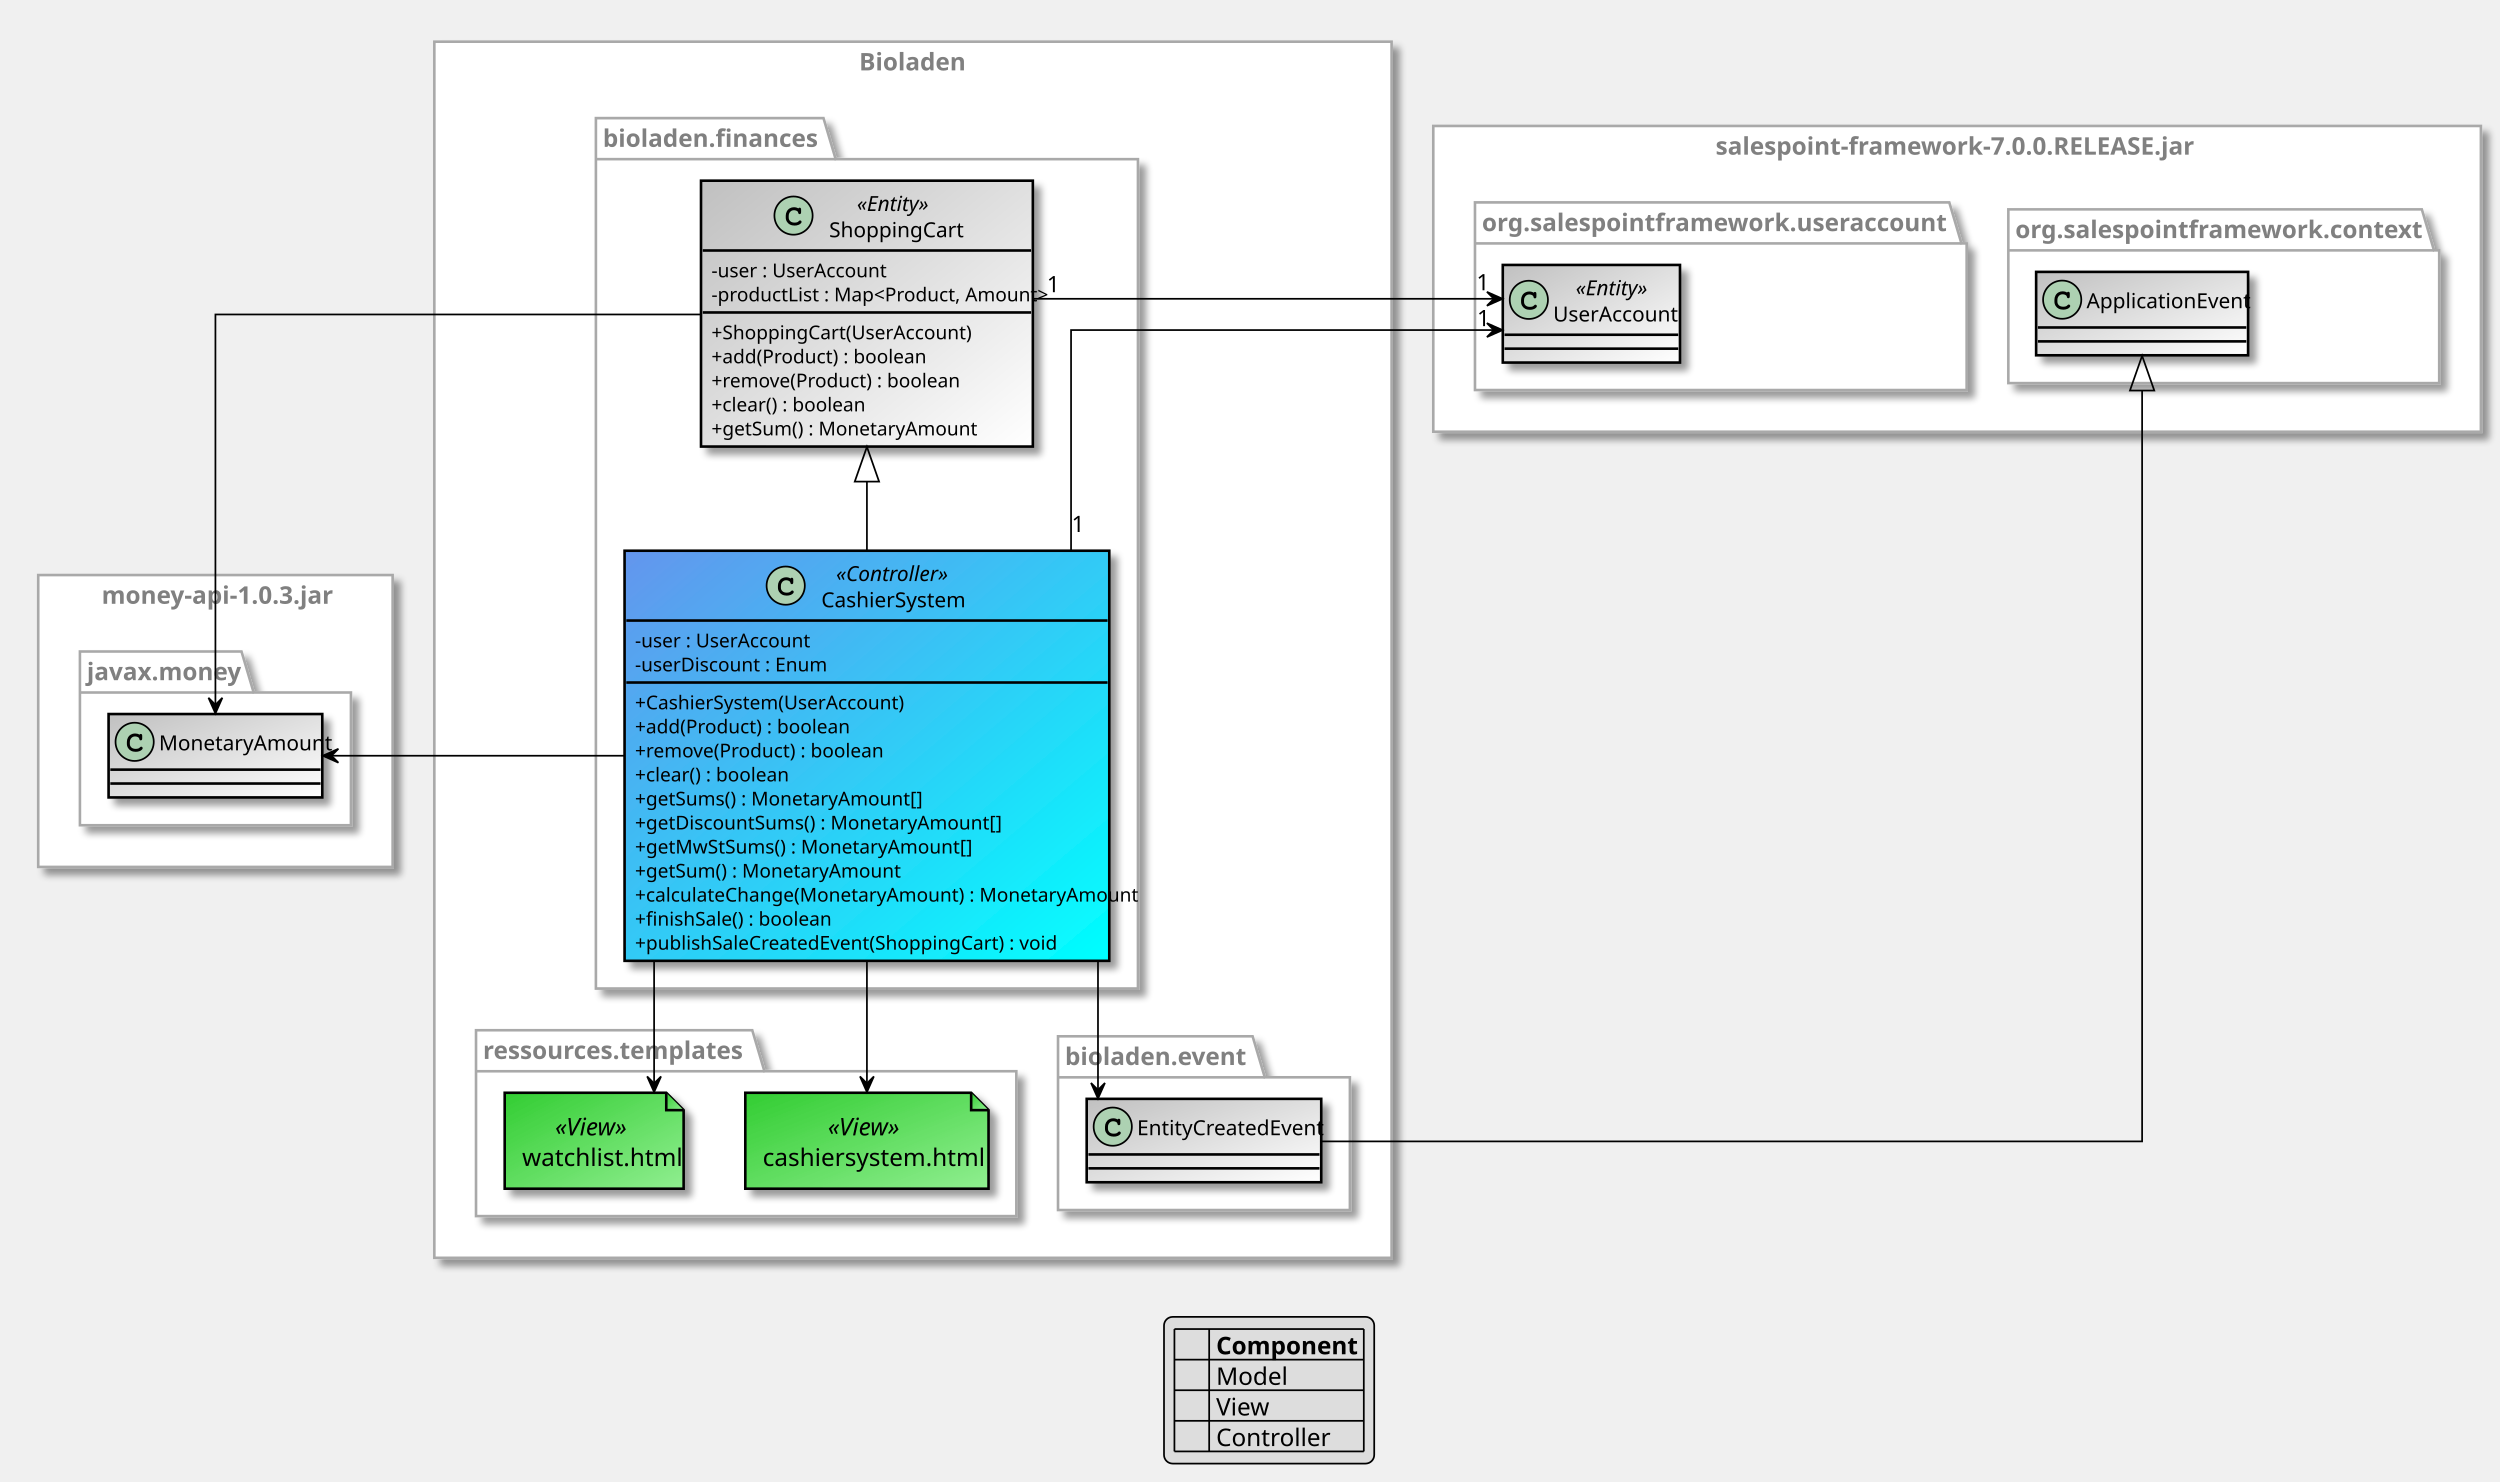
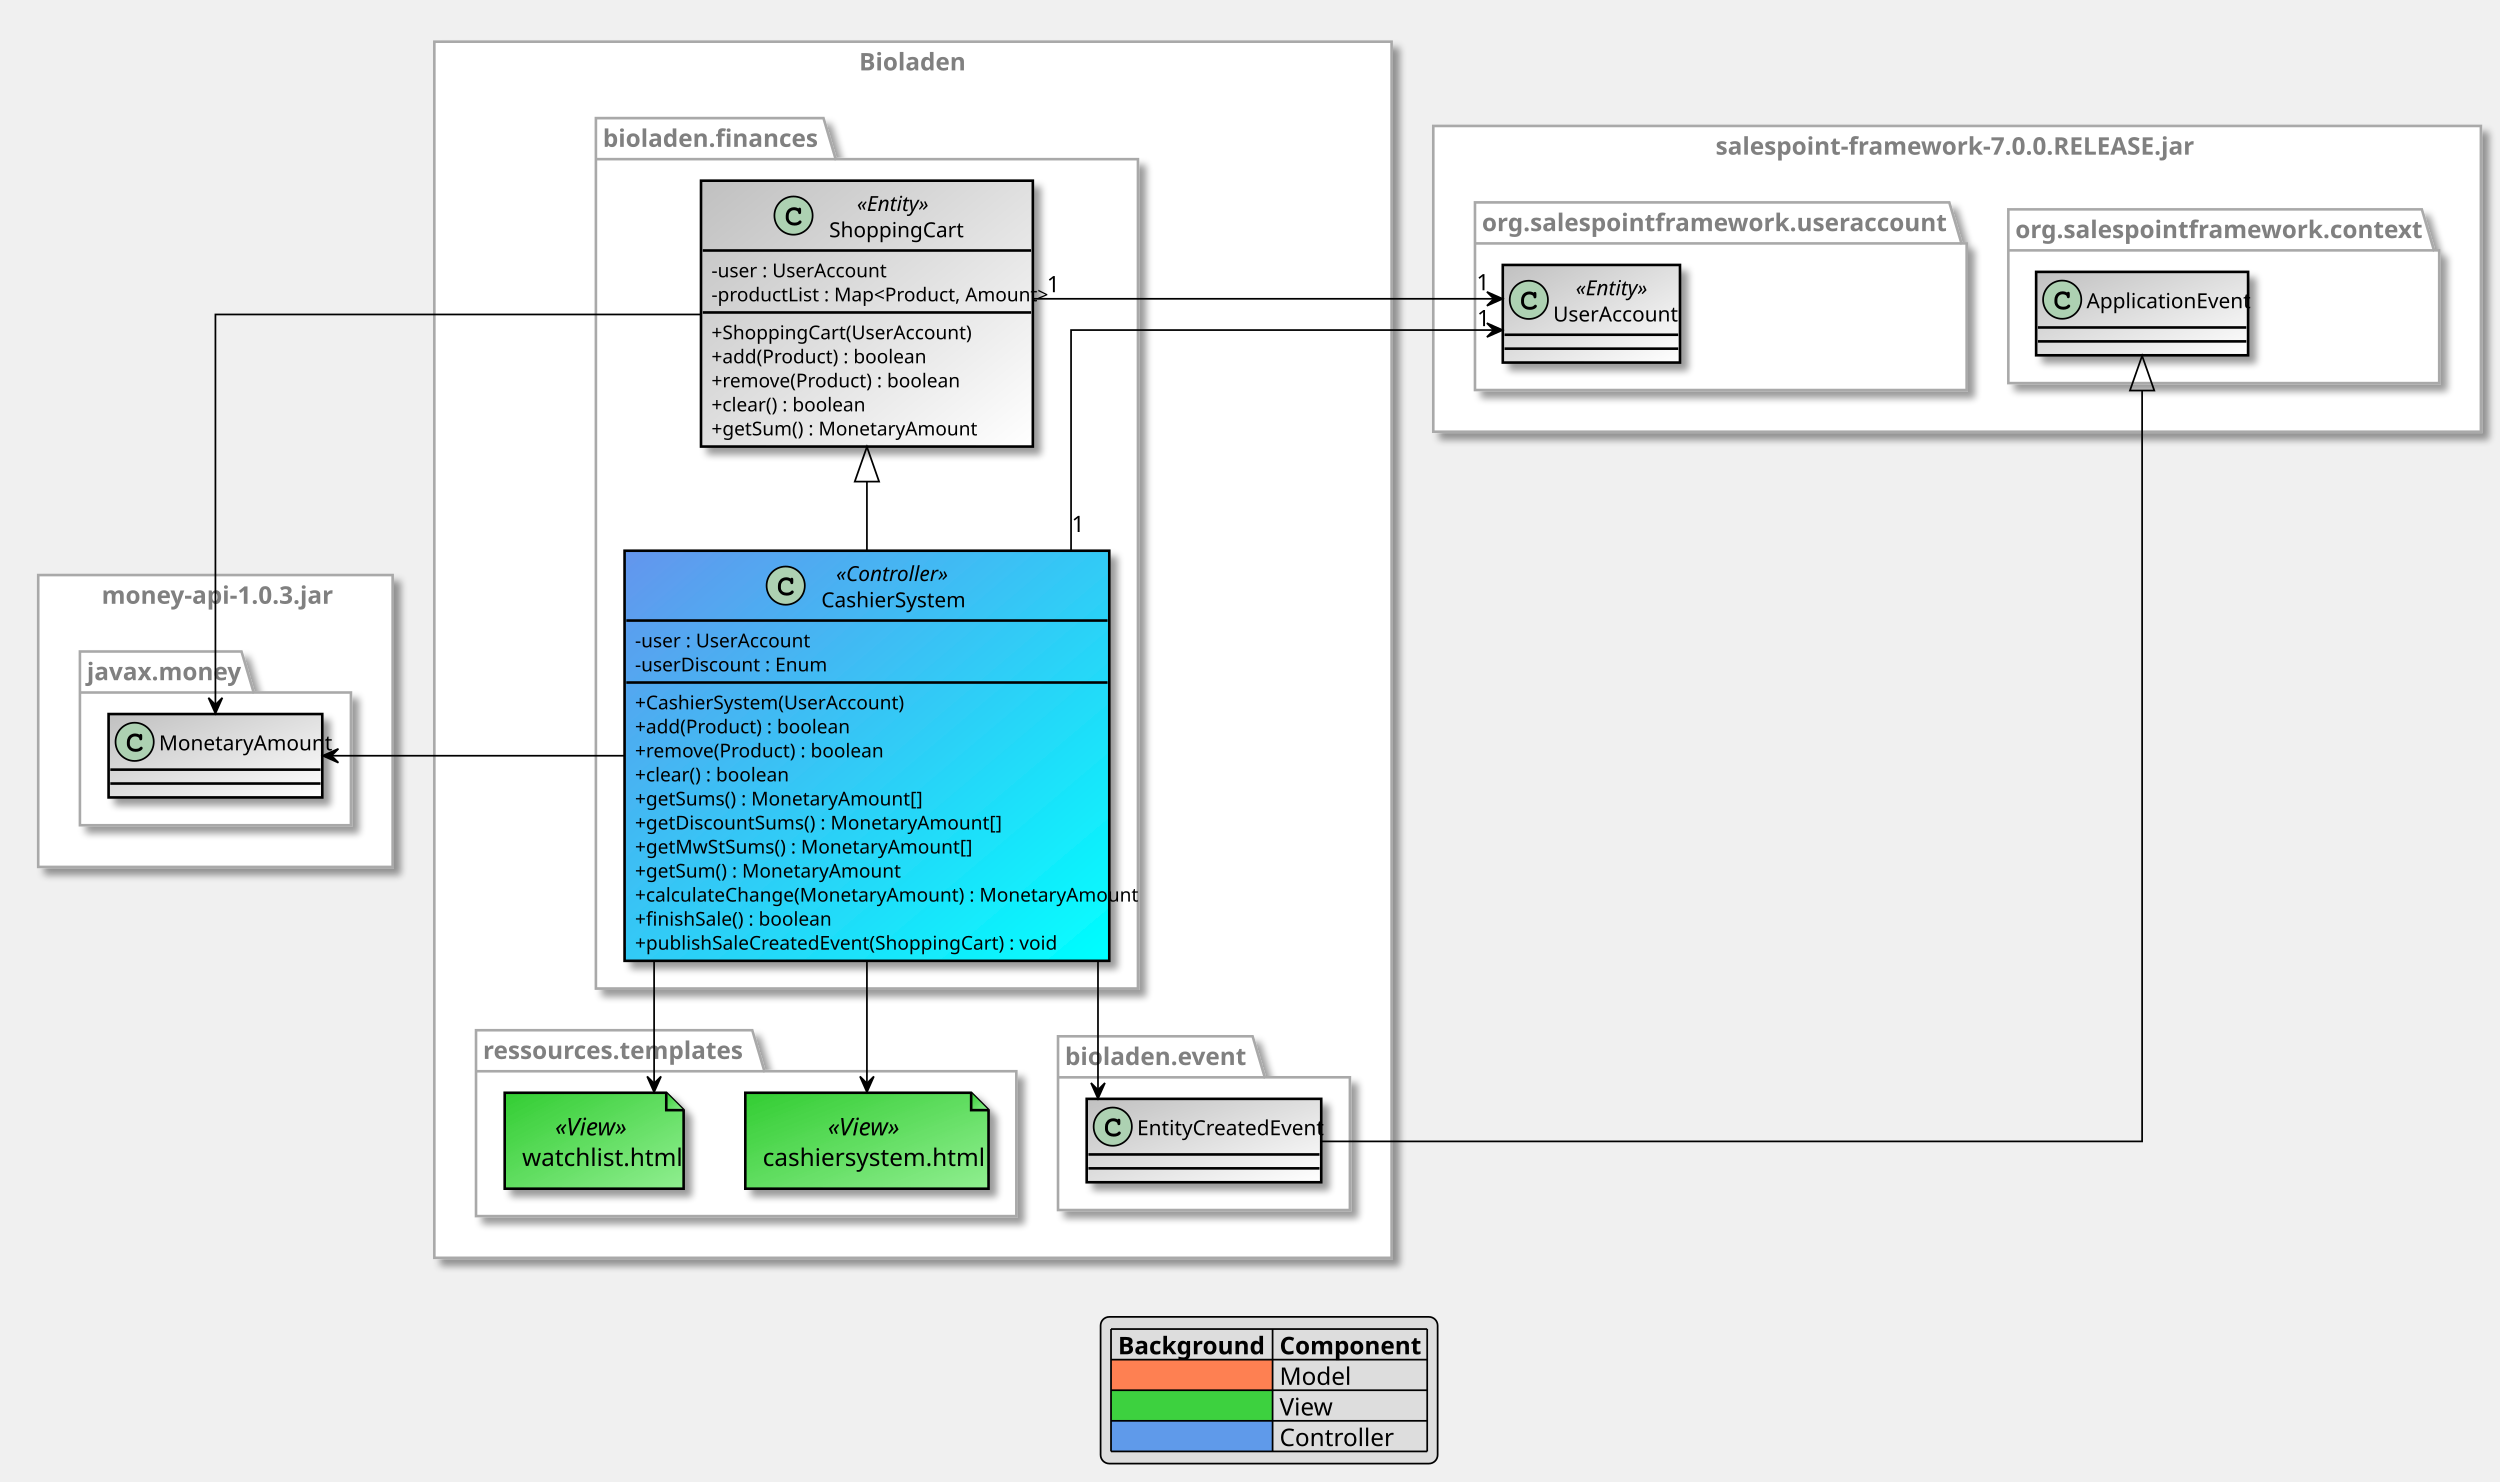
<svg xmlns="http://www.w3.org/2000/svg" contentScriptType="application/ecmascript" contentStyleType="text/css" height="853px" preserveAspectRatio="none" style="width:1439px;height:853px;" version="1.1" viewBox="0 0 1439 853" width="1439px" zoomAndPan="magnify">
  <defs>
-     <filter height="300%" id="f1uw1k93udx23l" width="300%" x="-1" y="-1">
+     <filter height="300%" id="feyohhbvoqnfj" width="300%" x="-1" y="-1">
      <feGaussianBlur result="blurOut" stdDeviation="2.0" />
      <feColorMatrix in="blurOut" result="blurOut2" type="matrix" values="0 0 0 0 0 0 0 0 0 0 0 0 0 0 0 0 0 0 .4 0" />
      <feOffset dx="4.0" dy="4.0" in="blurOut2" result="blurOut3" />
      <feBlend in="SourceGraphic" in2="blurOut3" mode="normal" />
    </filter>
-     <linearGradient id="g1uw1k93udx23l0" x1="0%" x2="100%" y1="0%" y2="100%">
+     <linearGradient id="geyohhbvoqnfj0" x1="0%" x2="100%" y1="0%" y2="100%">
      <stop offset="0%" stop-color="#6495ED" />
      <stop offset="100%" stop-color="#00FFFF" />
    </linearGradient>
-     <linearGradient id="g1uw1k93udx23l1" x1="0%" x2="100%" y1="0%" y2="100%">
+     <linearGradient id="geyohhbvoqnfj1" x1="0%" x2="100%" y1="0%" y2="100%">
      <stop offset="0%" stop-color="#C0C0C0" />
      <stop offset="100%" stop-color="#FFFFFF" />
    </linearGradient>
-     <linearGradient id="g1uw1k93udx23l2" x1="0%" x2="100%" y1="0%" y2="100%">
+     <linearGradient id="geyohhbvoqnfj2" x1="0%" x2="100%" y1="0%" y2="100%">
      <stop offset="0%" stop-color="#32CD32" />
      <stop offset="100%" stop-color="#90EE90" />
    </linearGradient>
-     <filter height="1" id="b1uw1k93udx23l0" width="1" x="0" y="0">
-       <feFlood flood-color="#FE8052" result="flood" />
-       <feComposite in="SourceGraphic" in2="flood" operator="over" />
-     </filter>
-     <filter height="1" id="b1uw1k93udx23l1" width="1" x="0" y="0">
-       <feFlood flood-color="#3DD13F" result="flood" />
-       <feComposite in="SourceGraphic" in2="flood" operator="over" />
-     </filter>
-     <filter height="1" id="b1uw1k93udx23l2" width="1" x="0" y="0">
-       <feFlood flood-color="#5F9AEA" result="flood" />
-       <feComposite in="SourceGraphic" in2="flood" operator="over" />
-     </filter>
  </defs>
  <g>
-     <rect fill="#FFFFFF" filter="url(#f1uw1k93udx23l)" height="700" style="stroke: #A9A9A9; stroke-width: 1.5;" width="551" x="250" y="24" />
+     <rect fill="#FFFFFF" filter="url(#feyohhbvoqnfj)" height="700" style="stroke: #A9A9A9; stroke-width: 1.5;" width="551" x="250" y="24" />
    <text fill="#808080" font-family="sans-serif" font-size="14" font-weight="bold" lengthAdjust="spacingAndGlyphs" textLength="62" x="494.5" y="40.533">Bioladen</text>
-     <polygon fill="#FFFFFF" filter="url(#f1uw1k93udx23l)" points="343,68,474,68,481,91.609,655,91.609,655,569,343,569,343,68" style="stroke: #A9A9A9; stroke-width: 1.5;" />
+     <polygon fill="#FFFFFF" filter="url(#feyohhbvoqnfj)" points="343,68,474,68,481,91.609,655,91.609,655,569,343,569,343,68" style="stroke: #A9A9A9; stroke-width: 1.5;" />
    <line style="stroke: #A9A9A9; stroke-width: 1.5;" x1="343" x2="481" y1="91.609" y2="91.609" />
    <text fill="#808080" font-family="sans-serif" font-size="14" font-weight="bold" lengthAdjust="spacingAndGlyphs" textLength="125" x="347" y="84.533">bioladen.finances</text>
-     <polygon fill="#FFFFFF" filter="url(#f1uw1k93udx23l)" points="609,596.5,721,596.5,728,620.109,777,620.109,777,696.5,609,696.5,609,596.5" style="stroke: #A9A9A9; stroke-width: 1.5;" />
+     <polygon fill="#FFFFFF" filter="url(#feyohhbvoqnfj)" points="609,596.5,721,596.5,728,620.109,777,620.109,777,696.5,609,696.5,609,596.5" style="stroke: #A9A9A9; stroke-width: 1.5;" />
    <line style="stroke: #A9A9A9; stroke-width: 1.5;" x1="609" x2="728" y1="620.109" y2="620.109" />
    <text fill="#808080" font-family="sans-serif" font-size="14" font-weight="bold" lengthAdjust="spacingAndGlyphs" textLength="106" x="613" y="613.033">bioladen.event</text>
-     <polygon fill="#FFFFFF" filter="url(#f1uw1k93udx23l)" points="274,593,433,593,440,616.609,585,616.609,585,700,274,700,274,593" style="stroke: #A9A9A9; stroke-width: 1.5;" />
+     <polygon fill="#FFFFFF" filter="url(#feyohhbvoqnfj)" points="274,593,433,593,440,616.609,585,616.609,585,700,274,700,274,593" style="stroke: #A9A9A9; stroke-width: 1.5;" />
    <line style="stroke: #A9A9A9; stroke-width: 1.5;" x1="274" x2="440" y1="616.609" y2="616.609" />
    <text fill="#808080" font-family="sans-serif" font-size="14" font-weight="bold" lengthAdjust="spacingAndGlyphs" textLength="153" x="278" y="609.533">ressources.templates</text>
-     <rect fill="#FFFFFF" filter="url(#f1uw1k93udx23l)" height="168" style="stroke: #A9A9A9; stroke-width: 1.5;" width="204" x="22" y="331" />
+     <rect fill="#FFFFFF" filter="url(#feyohhbvoqnfj)" height="168" style="stroke: #A9A9A9; stroke-width: 1.5;" width="204" x="22" y="331" />
    <text fill="#808080" font-family="sans-serif" font-size="14" font-weight="bold" lengthAdjust="spacingAndGlyphs" textLength="131" x="58.5" y="347.533">money-api-1.0.3.jar</text>
-     <polygon fill="#FFFFFF" filter="url(#f1uw1k93udx23l)" points="46,375,139,375,146,398.609,202,398.609,202,475,46,475,46,375" style="stroke: #A9A9A9; stroke-width: 1.5;" />
+     <polygon fill="#FFFFFF" filter="url(#feyohhbvoqnfj)" points="46,375,139,375,146,398.609,202,398.609,202,475,46,475,46,375" style="stroke: #A9A9A9; stroke-width: 1.5;" />
    <line style="stroke: #A9A9A9; stroke-width: 1.5;" x1="46" x2="146" y1="398.609" y2="398.609" />
    <text fill="#808080" font-family="sans-serif" font-size="14" font-weight="bold" lengthAdjust="spacingAndGlyphs" textLength="87" x="50" y="391.533">javax.money</text>
-     <rect fill="#FFFFFF" filter="url(#f1uw1k93udx23l)" height="176" style="stroke: #A9A9A9; stroke-width: 1.5;" width="603" x="825" y="72.5" />
+     <rect fill="#FFFFFF" filter="url(#feyohhbvoqnfj)" height="176" style="stroke: #A9A9A9; stroke-width: 1.5;" width="603" x="825" y="72.5" />
    <text fill="#808080" font-family="sans-serif" font-size="14" font-weight="bold" lengthAdjust="spacingAndGlyphs" textLength="278" x="987.5" y="89.033">salespoint-framework-7.0.0.RELEASE.jar</text>
-     <polygon fill="#FFFFFF" filter="url(#f1uw1k93udx23l)" points="849,116.5,1122,116.5,1129,140.109,1132,140.109,1132,224.5,849,224.5,849,116.5" style="stroke: #A9A9A9; stroke-width: 1.5;" />
+     <polygon fill="#FFFFFF" filter="url(#feyohhbvoqnfj)" points="849,116.5,1122,116.5,1129,140.109,1132,140.109,1132,224.5,849,224.5,849,116.5" style="stroke: #A9A9A9; stroke-width: 1.5;" />
    <line style="stroke: #A9A9A9; stroke-width: 1.5;" x1="849" x2="1129" y1="140.109" y2="140.109" />
    <text fill="#808080" font-family="sans-serif" font-size="14" font-weight="bold" lengthAdjust="spacingAndGlyphs" textLength="267" x="853" y="133.033">org.salespointframework.useraccount</text>
-     <polygon fill="#FFFFFF" filter="url(#f1uw1k93udx23l)" points="1156,120.5,1394,120.5,1401,144.109,1404,144.109,1404,220.5,1156,220.5,1156,120.5" style="stroke: #A9A9A9; stroke-width: 1.5;" />
+     <polygon fill="#FFFFFF" filter="url(#feyohhbvoqnfj)" points="1156,120.5,1394,120.5,1401,144.109,1404,144.109,1404,220.5,1156,220.5,1156,120.5" style="stroke: #A9A9A9; stroke-width: 1.5;" />
    <line style="stroke: #A9A9A9; stroke-width: 1.5;" x1="1156" x2="1401" y1="144.109" y2="144.109" />
    <text fill="#808080" font-family="sans-serif" font-size="14" font-weight="bold" lengthAdjust="spacingAndGlyphs" textLength="232" x="1160" y="137.033">org.salespointframework.context</text>
-     <rect fill="url(#g1uw1k93udx23l0)" filter="url(#f1uw1k93udx23l)" height="236.055" id="bioladen.finances.CashierSystem" style="stroke: #000000; stroke-width: 1.5;" width="279" x="359.5" y="317" />
+     <rect fill="url(#geyohhbvoqnfj0)" filter="url(#feyohhbvoqnfj)" height="236.055" id="bioladen.finances.CashierSystem" style="stroke: #000000; stroke-width: 1.5;" width="279" x="359.5" y="317" />
    <ellipse cx="452.25" cy="337.094" fill="#ADD1B2" rx="11" ry="11" style="stroke: #000000; stroke-width: 1.0;" />
    <path d="M455.016,332.969 Q455.172,332.75 455.359,332.641 Q455.547,332.531 455.766,332.531 Q456.141,332.531 456.375,332.789 Q456.609,333.047 456.609,333.656 L456.609,335.109 Q456.609,335.719 456.375,335.984 Q456.141,336.25 455.766,336.25 Q455.422,336.25 455.219,336.047 Q455.016,335.859 454.906,335.344 Q454.859,334.984 454.672,334.797 Q454.344,334.422 453.734,334.203 Q453.125,333.984 452.5,333.984 Q451.734,333.984 451.102,334.312 Q450.469,334.641 449.977,335.391 Q449.484,336.141 449.484,337.172 L449.484,338.266 Q449.484,339.5 450.375,340.32 Q451.266,341.141 452.859,341.141 Q453.797,341.141 454.453,340.891 Q454.844,340.734 455.266,340.297 Q455.531,340.031 455.68,339.953 Q455.828,339.875 456.031,339.875 Q456.359,339.875 456.617,340.133 Q456.875,340.391 456.875,340.734 Q456.875,341.078 456.531,341.484 Q456.031,342.062 455.234,342.391 Q454.156,342.844 452.859,342.844 Q451.344,342.844 450.141,342.219 Q449.156,341.719 448.469,340.648 Q447.781,339.578 447.781,338.297 L447.781,337.141 Q447.781,335.812 448.398,334.664 Q449.016,333.516 450.109,332.898 Q451.203,332.281 452.438,332.281 Q453.172,332.281 453.82,332.445 Q454.469,332.609 455.016,332.969 Z " />
    <text fill="#000000" font-family="sans-serif" font-size="12" font-style="italic" lengthAdjust="spacingAndGlyphs" textLength="68" x="481.25" y="334.457">«Controller»</text>
    <text fill="#000000" font-family="sans-serif" font-size="12" lengthAdjust="spacingAndGlyphs" textLength="85" x="472.75" y="349.551">CashierSystem</text>
    <line style="stroke: #000000; stroke-width: 1.5;" x1="360.5" x2="637.5" y1="357.188" y2="357.188" />
    <text fill="#000000" font-family="sans-serif" font-size="11" lengthAdjust="spacingAndGlyphs" textLength="99" x="365.5" y="372.606">-user : UserAccount</text>
    <text fill="#000000" font-family="sans-serif" font-size="11" lengthAdjust="spacingAndGlyphs" textLength="103" x="365.5" y="386.442">-userDiscount : Enum</text>
    <line style="stroke: #000000; stroke-width: 1.5;" x1="360.5" x2="637.5" y1="392.859" y2="392.859" />
    <text fill="#000000" font-family="sans-serif" font-size="11" lengthAdjust="spacingAndGlyphs" textLength="151" x="365.5" y="408.278">+CashierSystem(UserAccount)</text>
    <text fill="#000000" font-family="sans-serif" font-size="11" lengthAdjust="spacingAndGlyphs" textLength="116" x="365.5" y="422.114">+add(Product) : boolean</text>
    <text fill="#000000" font-family="sans-serif" font-size="11" lengthAdjust="spacingAndGlyphs" textLength="134" x="365.5" y="435.95">+remove(Product) : boolean</text>
    <text fill="#000000" font-family="sans-serif" font-size="11" lengthAdjust="spacingAndGlyphs" textLength="85" x="365.5" y="449.786">+clear() : boolean</text>
    <text fill="#000000" font-family="sans-serif" font-size="11" lengthAdjust="spacingAndGlyphs" textLength="153" x="365.5" y="463.622">+getSums() : MonetaryAmount[]</text>
    <text fill="#000000" font-family="sans-serif" font-size="11" lengthAdjust="spacingAndGlyphs" textLength="195" x="365.5" y="477.458">+getDiscountSums() : MonetaryAmount[]</text>
    <text fill="#000000" font-family="sans-serif" font-size="11" lengthAdjust="spacingAndGlyphs" textLength="181" x="365.5" y="491.294">+getMwStSums() : MonetaryAmount[]</text>
    <text fill="#000000" font-family="sans-serif" font-size="11" lengthAdjust="spacingAndGlyphs" textLength="141" x="365.5" y="505.13">+getSum() : MonetaryAmount</text>
    <text fill="#000000" font-family="sans-serif" font-size="11" lengthAdjust="spacingAndGlyphs" textLength="267" x="365.5" y="518.966">+calculateChange(MonetaryAmount) : MonetaryAmount</text>
    <text fill="#000000" font-family="sans-serif" font-size="11" lengthAdjust="spacingAndGlyphs" textLength="108" x="365.5" y="532.802">+finishSale() : boolean</text>
    <text fill="#000000" font-family="sans-serif" font-size="11" lengthAdjust="spacingAndGlyphs" textLength="228" x="365.5" y="546.638">+publishSaleCreatedEvent(ShoppingCart) : void</text>
-     <rect fill="url(#g1uw1k93udx23l1)" filter="url(#f1uw1k93udx23l)" height="153.039" id="bioladen.finances.ShoppingCart" style="stroke: #000000; stroke-width: 1.5;" width="191" x="403.5" y="104" />
+     <rect fill="url(#geyohhbvoqnfj1)" filter="url(#feyohhbvoqnfj)" height="153.039" id="bioladen.finances.ShoppingCart" style="stroke: #000000; stroke-width: 1.5;" width="191" x="403.5" y="104" />
    <ellipse cx="456.75" cy="124.094" fill="#ADD1B2" rx="11" ry="11" style="stroke: #000000; stroke-width: 1.0;" />
    <path d="M459.516,119.969 Q459.672,119.75 459.859,119.641 Q460.047,119.531 460.266,119.531 Q460.641,119.531 460.875,119.789 Q461.109,120.047 461.109,120.656 L461.109,122.109 Q461.109,122.719 460.875,122.984 Q460.641,123.25 460.266,123.25 Q459.922,123.25 459.719,123.047 Q459.516,122.859 459.406,122.344 Q459.359,121.984 459.172,121.797 Q458.844,121.422 458.234,121.203 Q457.625,120.984 457,120.984 Q456.234,120.984 455.602,121.312 Q454.969,121.641 454.477,122.391 Q453.984,123.141 453.984,124.172 L453.984,125.266 Q453.984,126.5 454.875,127.32 Q455.766,128.141 457.359,128.141 Q458.297,128.141 458.953,127.891 Q459.344,127.734 459.766,127.297 Q460.031,127.031 460.18,126.953 Q460.328,126.875 460.531,126.875 Q460.859,126.875 461.117,127.133 Q461.375,127.391 461.375,127.734 Q461.375,128.078 461.031,128.484 Q460.531,129.062 459.734,129.391 Q458.656,129.844 457.359,129.844 Q455.844,129.844 454.641,129.219 Q453.656,128.719 452.969,127.648 Q452.281,126.578 452.281,125.297 L452.281,124.141 Q452.281,122.812 452.898,121.664 Q453.516,120.516 454.609,119.898 Q455.703,119.281 456.938,119.281 Q457.672,119.281 458.32,119.445 Q458.969,119.609 459.516,119.969 Z " />
    <text fill="#000000" font-family="sans-serif" font-size="12" font-style="italic" lengthAdjust="spacingAndGlyphs" textLength="44" x="493.25" y="121.457">«Entity»</text>
    <text fill="#000000" font-family="sans-serif" font-size="12" lengthAdjust="spacingAndGlyphs" textLength="76" x="477.25" y="136.551">ShoppingCart</text>
    <line style="stroke: #000000; stroke-width: 1.5;" x1="404.5" x2="593.5" y1="144.188" y2="144.188" />
    <text fill="#000000" font-family="sans-serif" font-size="11" lengthAdjust="spacingAndGlyphs" textLength="99" x="409.5" y="159.606">-user : UserAccount</text>
    <text fill="#000000" font-family="sans-serif" font-size="11" lengthAdjust="spacingAndGlyphs" textLength="179" x="409.5" y="173.442">-productList : Map&lt;Product, Amount&gt;</text>
    <line style="stroke: #000000; stroke-width: 1.5;" x1="404.5" x2="593.5" y1="179.859" y2="179.859" />
    <text fill="#000000" font-family="sans-serif" font-size="11" lengthAdjust="spacingAndGlyphs" textLength="143" x="409.5" y="195.278">+ShoppingCart(UserAccount)</text>
    <text fill="#000000" font-family="sans-serif" font-size="11" lengthAdjust="spacingAndGlyphs" textLength="116" x="409.5" y="209.114">+add(Product) : boolean</text>
    <text fill="#000000" font-family="sans-serif" font-size="11" lengthAdjust="spacingAndGlyphs" textLength="134" x="409.5" y="222.95">+remove(Product) : boolean</text>
    <text fill="#000000" font-family="sans-serif" font-size="11" lengthAdjust="spacingAndGlyphs" textLength="85" x="409.5" y="236.786">+clear() : boolean</text>
    <text fill="#000000" font-family="sans-serif" font-size="11" lengthAdjust="spacingAndGlyphs" textLength="141" x="409.5" y="250.622">+getSum() : MonetaryAmount</text>
-     <rect fill="url(#g1uw1k93udx23l1)" filter="url(#f1uw1k93udx23l)" height="48" id="bioladen.event.EntityCreatedEvent" style="stroke: #000000; stroke-width: 1.5;" width="135" x="625.5" y="632.5" />
+     <rect fill="url(#geyohhbvoqnfj1)" filter="url(#feyohhbvoqnfj)" height="48" id="bioladen.event.EntityCreatedEvent" style="stroke: #000000; stroke-width: 1.5;" width="135" x="625.5" y="632.5" />
    <ellipse cx="640.5" cy="648.5" fill="#ADD1B2" rx="11" ry="11" style="stroke: #000000; stroke-width: 1.0;" />
    <path d="M643.266,644.375 Q643.422,644.156 643.609,644.047 Q643.797,643.938 644.016,643.938 Q644.391,643.938 644.625,644.195 Q644.859,644.453 644.859,645.062 L644.859,646.516 Q644.859,647.125 644.625,647.391 Q644.391,647.656 644.016,647.656 Q643.672,647.656 643.469,647.453 Q643.266,647.266 643.156,646.75 Q643.109,646.391 642.922,646.203 Q642.594,645.828 641.984,645.609 Q641.375,645.391 640.75,645.391 Q639.984,645.391 639.352,645.719 Q638.719,646.047 638.227,646.797 Q637.734,647.547 637.734,648.578 L637.734,649.672 Q637.734,650.906 638.625,651.727 Q639.516,652.547 641.109,652.547 Q642.047,652.547 642.703,652.297 Q643.094,652.141 643.516,651.703 Q643.781,651.438 643.93,651.359 Q644.078,651.281 644.281,651.281 Q644.609,651.281 644.867,651.539 Q645.125,651.797 645.125,652.141 Q645.125,652.484 644.781,652.891 Q644.281,653.469 643.484,653.797 Q642.406,654.25 641.109,654.25 Q639.594,654.25 638.391,653.625 Q637.406,653.125 636.719,652.055 Q636.031,650.984 636.031,649.703 L636.031,648.547 Q636.031,647.219 636.648,646.07 Q637.266,644.922 638.359,644.305 Q639.453,643.688 640.688,643.688 Q641.422,643.688 642.07,643.852 Q642.719,644.016 643.266,644.375 Z " />
    <text fill="#000000" font-family="sans-serif" font-size="12" lengthAdjust="spacingAndGlyphs" textLength="103" x="654.5" y="653.41">EntityCreatedEvent</text>
    <line style="stroke: #000000; stroke-width: 1.5;" x1="626.5" x2="759.5" y1="664.5" y2="664.5" />
    <line style="stroke: #000000; stroke-width: 1.5;" x1="626.5" x2="759.5" y1="672.5" y2="672.5" />
-     <polygon fill="url(#g1uw1k93udx23l2)" filter="url(#f1uw1k93udx23l)" points="429,629,429,684.219,569,684.219,569,639,559,629,429,629" style="stroke: #000000; stroke-width: 1.5;" />
-     <path d="M559,629 L559,639 L569,639 " fill="url(#g1uw1k93udx23l2)" style="stroke: #000000; stroke-width: 1.5;" />
+     <polygon fill="url(#geyohhbvoqnfj2)" filter="url(#feyohhbvoqnfj)" points="429,629,429,684.219,569,684.219,569,639,559,629,429,629" style="stroke: #000000; stroke-width: 1.5;" />
+     <path d="M559,629 L559,639 L569,639 " fill="url(#geyohhbvoqnfj2)" style="stroke: #000000; stroke-width: 1.5;" />
    <text fill="#000000" font-family="sans-serif" font-size="14" font-style="italic" lengthAdjust="spacingAndGlyphs" textLength="45" x="476.5" y="653.533">«View»</text>
    <text fill="#000000" font-family="sans-serif" font-size="14" lengthAdjust="spacingAndGlyphs" textLength="120" x="439" y="671.143">cashiersystem.html</text>
-     <polygon fill="url(#g1uw1k93udx23l2)" filter="url(#f1uw1k93udx23l)" points="290.5,629,290.5,684.219,393.5,684.219,393.5,639,383.5,629,290.5,629" style="stroke: #000000; stroke-width: 1.5;" />
-     <path d="M383.5,629 L383.5,639 L393.5,639 " fill="url(#g1uw1k93udx23l2)" style="stroke: #000000; stroke-width: 1.5;" />
+     <polygon fill="url(#geyohhbvoqnfj2)" filter="url(#feyohhbvoqnfj)" points="290.5,629,290.5,684.219,393.5,684.219,393.5,639,383.5,629,290.5,629" style="stroke: #000000; stroke-width: 1.5;" />
+     <path d="M383.5,629 L383.5,639 L393.5,639 " fill="url(#geyohhbvoqnfj2)" style="stroke: #000000; stroke-width: 1.5;" />
    <text fill="#000000" font-family="sans-serif" font-size="14" font-style="italic" lengthAdjust="spacingAndGlyphs" textLength="45" x="319.5" y="653.533">«View»</text>
    <text fill="#000000" font-family="sans-serif" font-size="14" lengthAdjust="spacingAndGlyphs" textLength="83" x="300.5" y="671.143">watchlist.html</text>
-     <rect fill="url(#g1uw1k93udx23l1)" filter="url(#f1uw1k93udx23l)" height="48" id="javax.money.MonetaryAmount" style="stroke: #000000; stroke-width: 1.5;" width="123" x="62.5" y="411" />
+     <rect fill="url(#geyohhbvoqnfj1)" filter="url(#feyohhbvoqnfj)" height="48" id="javax.money.MonetaryAmount" style="stroke: #000000; stroke-width: 1.5;" width="123" x="62.5" y="411" />
    <ellipse cx="77.5" cy="427" fill="#ADD1B2" rx="11" ry="11" style="stroke: #000000; stroke-width: 1.0;" />
    <path d="M80.266,422.875 Q80.422,422.656 80.609,422.547 Q80.797,422.438 81.016,422.438 Q81.391,422.438 81.625,422.695 Q81.859,422.953 81.859,423.562 L81.859,425.016 Q81.859,425.625 81.625,425.891 Q81.391,426.156 81.016,426.156 Q80.672,426.156 80.469,425.953 Q80.266,425.766 80.156,425.25 Q80.109,424.891 79.922,424.703 Q79.594,424.328 78.984,424.109 Q78.375,423.891 77.75,423.891 Q76.984,423.891 76.352,424.219 Q75.719,424.547 75.227,425.297 Q74.734,426.047 74.734,427.078 L74.734,428.172 Q74.734,429.406 75.625,430.227 Q76.516,431.047 78.109,431.047 Q79.047,431.047 79.703,430.797 Q80.094,430.641 80.516,430.203 Q80.781,429.938 80.93,429.859 Q81.078,429.781 81.281,429.781 Q81.609,429.781 81.867,430.039 Q82.125,430.297 82.125,430.641 Q82.125,430.984 81.781,431.391 Q81.281,431.969 80.484,432.297 Q79.406,432.75 78.109,432.75 Q76.594,432.75 75.391,432.125 Q74.406,431.625 73.719,430.555 Q73.031,429.484 73.031,428.203 L73.031,427.047 Q73.031,425.719 73.648,424.57 Q74.266,423.422 75.359,422.805 Q76.453,422.188 77.688,422.188 Q78.422,422.188 79.07,422.352 Q79.719,422.516 80.266,422.875 Z " />
    <text fill="#000000" font-family="sans-serif" font-size="12" lengthAdjust="spacingAndGlyphs" textLength="91" x="91.5" y="431.91">MonetaryAmount</text>
    <line style="stroke: #000000; stroke-width: 1.5;" x1="63.5" x2="184.5" y1="443" y2="443" />
    <line style="stroke: #000000; stroke-width: 1.5;" x1="63.5" x2="184.5" y1="451" y2="451" />
-     <rect fill="url(#g1uw1k93udx23l1)" filter="url(#f1uw1k93udx23l)" height="56.188" id="org.salespointframework.useraccount.UserAccount" style="stroke: #000000; stroke-width: 1.5;" width="102" x="865" y="152.5" />
+     <rect fill="url(#geyohhbvoqnfj1)" filter="url(#feyohhbvoqnfj)" height="56.188" id="org.salespointframework.useraccount.UserAccount" style="stroke: #000000; stroke-width: 1.5;" width="102" x="865" y="152.5" />
    <ellipse cx="880" cy="172.594" fill="#ADD1B2" rx="11" ry="11" style="stroke: #000000; stroke-width: 1.0;" />
    <path d="M882.766,168.469 Q882.922,168.25 883.109,168.141 Q883.297,168.031 883.516,168.031 Q883.891,168.031 884.125,168.289 Q884.359,168.547 884.359,169.156 L884.359,170.609 Q884.359,171.219 884.125,171.484 Q883.891,171.75 883.516,171.75 Q883.172,171.75 882.969,171.547 Q882.766,171.359 882.656,170.844 Q882.609,170.484 882.422,170.297 Q882.094,169.922 881.484,169.703 Q880.875,169.484 880.25,169.484 Q879.484,169.484 878.852,169.812 Q878.219,170.141 877.727,170.891 Q877.234,171.641 877.234,172.672 L877.234,173.766 Q877.234,175 878.125,175.82 Q879.016,176.641 880.609,176.641 Q881.547,176.641 882.203,176.391 Q882.594,176.234 883.016,175.797 Q883.281,175.531 883.43,175.453 Q883.578,175.375 883.781,175.375 Q884.109,175.375 884.367,175.633 Q884.625,175.891 884.625,176.234 Q884.625,176.578 884.281,176.984 Q883.781,177.562 882.984,177.891 Q881.906,178.344 880.609,178.344 Q879.094,178.344 877.891,177.719 Q876.906,177.219 876.219,176.148 Q875.531,175.078 875.531,173.797 L875.531,172.641 Q875.531,171.312 876.148,170.164 Q876.766,169.016 877.859,168.398 Q878.953,167.781 880.188,167.781 Q880.922,167.781 881.57,167.945 Q882.219,168.109 882.766,168.469 Z " />
    <text fill="#000000" font-family="sans-serif" font-size="12" font-style="italic" lengthAdjust="spacingAndGlyphs" textLength="44" x="907" y="169.957">«Entity»</text>
    <text fill="#000000" font-family="sans-serif" font-size="12" lengthAdjust="spacingAndGlyphs" textLength="70" x="894" y="185.051">UserAccount</text>
    <line style="stroke: #000000; stroke-width: 1.5;" x1="866" x2="966" y1="192.688" y2="192.688" />
    <line style="stroke: #000000; stroke-width: 1.5;" x1="866" x2="966" y1="200.688" y2="200.688" />
-     <rect fill="url(#g1uw1k93udx23l1)" filter="url(#f1uw1k93udx23l)" height="48" id="org.salespointframework.context.ApplicationEvent" style="stroke: #000000; stroke-width: 1.5;" width="122" x="1172" y="156.5" />
+     <rect fill="url(#geyohhbvoqnfj1)" filter="url(#feyohhbvoqnfj)" height="48" id="org.salespointframework.context.ApplicationEvent" style="stroke: #000000; stroke-width: 1.5;" width="122" x="1172" y="156.5" />
    <ellipse cx="1187" cy="172.5" fill="#ADD1B2" rx="11" ry="11" style="stroke: #000000; stroke-width: 1.0;" />
    <path d="M1189.766,168.375 Q1189.922,168.156 1190.109,168.047 Q1190.297,167.938 1190.516,167.938 Q1190.891,167.938 1191.125,168.195 Q1191.359,168.453 1191.359,169.062 L1191.359,170.516 Q1191.359,171.125 1191.125,171.391 Q1190.891,171.656 1190.516,171.656 Q1190.172,171.656 1189.969,171.453 Q1189.766,171.266 1189.656,170.75 Q1189.609,170.391 1189.422,170.203 Q1189.094,169.828 1188.484,169.609 Q1187.875,169.391 1187.25,169.391 Q1186.484,169.391 1185.852,169.719 Q1185.219,170.047 1184.727,170.797 Q1184.234,171.547 1184.234,172.578 L1184.234,173.672 Q1184.234,174.906 1185.125,175.727 Q1186.016,176.547 1187.609,176.547 Q1188.547,176.547 1189.203,176.297 Q1189.594,176.141 1190.016,175.703 Q1190.281,175.438 1190.43,175.359 Q1190.578,175.281 1190.781,175.281 Q1191.109,175.281 1191.367,175.539 Q1191.625,175.797 1191.625,176.141 Q1191.625,176.484 1191.281,176.891 Q1190.781,177.469 1189.984,177.797 Q1188.906,178.25 1187.609,178.25 Q1186.094,178.25 1184.891,177.625 Q1183.906,177.125 1183.219,176.055 Q1182.531,174.984 1182.531,173.703 L1182.531,172.547 Q1182.531,171.219 1183.148,170.07 Q1183.766,168.922 1184.859,168.305 Q1185.953,167.688 1187.188,167.688 Q1187.922,167.688 1188.57,167.852 Q1189.219,168.016 1189.766,168.375 Z " />
    <text fill="#000000" font-family="sans-serif" font-size="12" lengthAdjust="spacingAndGlyphs" textLength="90" x="1201" y="177.41">ApplicationEvent</text>
    <line style="stroke: #000000; stroke-width: 1.5;" x1="1173" x2="1293" y1="188.5" y2="188.5" />
    <line style="stroke: #000000; stroke-width: 1.5;" x1="1173" x2="1293" y1="196.5" y2="196.5" />
    <path d="M499,277.204 C499,277.204 499,316.598 499,316.598 " fill="none" id="bioladen.finances.ShoppingCart-bioladen.finances.CashierSystem" style="stroke: #000000; stroke-width: 1.0;" />
    <polygon fill="none" points="492,277.204,499,257.204,506,277.203,492,277.204" style="stroke: #000000; stroke-width: 1.0;" />
    <path d="M632,553.208 C632,553.208 632,627.349 632,627.349 " fill="none" id="bioladen.finances.CashierSystem-bioladen.event.EntityCreatedEvent" style="stroke: #000000; stroke-width: 1.0;" />
    <polygon fill="#000000" points="632,632.349,636,623.349,632,627.349,628,623.349,632,632.349" style="stroke: #000000; stroke-width: 1.0;" />
    <path d="M499,553.208 C499,553.208 499,623.602 499,623.602 " fill="none" id="bioladen.finances.CashierSystem-cashiersystem.html" style="stroke: #000000; stroke-width: 1.0;" />
    <polygon fill="#000000" points="499,628.602,503,619.602,499,623.602,495,619.602,499,628.602" style="stroke: #000000; stroke-width: 1.0;" />
    <path d="M376.5,553.208 C376.5,553.208 376.5,623.602 376.5,623.602 " fill="none" id="bioladen.finances.CashierSystem-watchlist.html" style="stroke: #000000; stroke-width: 1.0;" />
    <polygon fill="#000000" points="376.5,628.602,380.5,619.602,376.5,623.602,372.5,619.602,376.5,628.602" style="stroke: #000000; stroke-width: 1.0;" />
    <path d="M359.364,435 C359.364,435 190.786,435 190.786,435 " fill="none" id="bioladen.finances.CashierSystem-javax.money.MonetaryAmount" style="stroke: #000000; stroke-width: 1.0;" />
    <polygon fill="#000000" points="185.786,435,194.786,439,190.786,435,194.786,431,185.786,435" style="stroke: #000000; stroke-width: 1.0;" />
    <path d="M403.401,181 C292.298,181 124,181 124,181 C124,181 124,405.645 124,405.645 " fill="none" id="bioladen.finances.ShoppingCart-javax.money.MonetaryAmount" style="stroke: #000000; stroke-width: 1.0;" />
    <polygon fill="#000000" points="124,410.645,128,401.645,124,405.645,120,401.645,124,410.645" style="stroke: #000000; stroke-width: 1.0;" />
    <path d="M859.868,172 C859.868,172 594.652,172 594.652,172 " fill="none" id="org.salespointframework.useraccount.UserAccount-bioladen.finances.ShoppingCart" style="stroke: #000000; stroke-width: 1.0;" />
    <polygon fill="#000000" points="864.868,172,855.868,168,859.868,172,855.868,176,864.868,172" style="stroke: #000000; stroke-width: 1.0;" />
    <text fill="#000000" font-family="sans-serif" font-size="13" lengthAdjust="spacingAndGlyphs" textLength="7" x="849.844" y="167.084">1</text>
    <text fill="#000000" font-family="sans-serif" font-size="13" lengthAdjust="spacingAndGlyphs" textLength="7" x="602.553" y="168.193">1</text>
    <path d="M859.854,190 C859.854,190 616.5,190 616.5,190 C616.5,190 616.5,254.155 616.5,316.806 " fill="none" id="org.salespointframework.useraccount.UserAccount-bioladen.finances.CashierSystem" style="stroke: #000000; stroke-width: 1.0;" />
    <polygon fill="#000000" points="864.854,190,855.854,186,859.854,190,855.854,194,864.854,190" style="stroke: #000000; stroke-width: 1.0;" />
    <text fill="#000000" font-family="sans-serif" font-size="13" lengthAdjust="spacingAndGlyphs" textLength="7" x="850.169" y="187.718">1</text>
    <text fill="#000000" font-family="sans-serif" font-size="13" lengthAdjust="spacingAndGlyphs" textLength="7" x="616.803" y="306.226">1</text>
    <path d="M1233,224.785 C1233,224.785 1233,657 1233,657 C1233,657 905.467,657 760.572,657 " fill="none" id="org.salespointframework.context.ApplicationEvent-bioladen.event.EntityCreatedEvent" style="stroke: #000000; stroke-width: 1.0;" />
    <polygon fill="none" points="1226,224.785,1233,204.785,1240,224.785,1226,224.785" style="stroke: #000000; stroke-width: 1.0;" />
-     <rect fill="#DDDDDD" height="84.438" rx="5" ry="5" style="stroke: #000000; stroke-width: 1.0;" width="121" x="670" y="758" />
-     <text fill="#000000" font-family="sans-serif" font-size="14" font-weight="bold" lengthAdjust="spacingAndGlyphs" textLength="0" x="680" y="779.533" />
-     <text fill="#000000" font-family="sans-serif" font-size="14" font-weight="bold" lengthAdjust="spacingAndGlyphs" textLength="81" x="700" y="779.533">Component</text>
-     <text fill="#000000" filter="url(#b1uw1k93udx23l0)" font-family="sans-serif" font-size="14" lengthAdjust="spacingAndGlyphs" textLength="0" x="696" y="797.143" />
-     <text fill="#000000" font-family="sans-serif" font-size="14" lengthAdjust="spacingAndGlyphs" textLength="38" x="700" y="797.143">Model</text>
-     <text fill="#000000" filter="url(#b1uw1k93udx23l1)" font-family="sans-serif" font-size="14" lengthAdjust="spacingAndGlyphs" textLength="0" x="696" y="814.752" />
-     <text fill="#000000" font-family="sans-serif" font-size="14" lengthAdjust="spacingAndGlyphs" textLength="29" x="700" y="814.752">View</text>
-     <text fill="#000000" filter="url(#b1uw1k93udx23l2)" font-family="sans-serif" font-size="14" lengthAdjust="spacingAndGlyphs" textLength="0" x="696" y="832.361" />
-     <text fill="#000000" font-family="sans-serif" font-size="14" lengthAdjust="spacingAndGlyphs" textLength="62" x="700" y="832.361">Controller</text>
-     <line style="stroke: #000000; stroke-width: 1.0;" x1="676" x2="785" y1="765" y2="765" />
-     <line style="stroke: #000000; stroke-width: 1.0;" x1="676" x2="785" y1="782.609" y2="782.609" />
-     <line style="stroke: #000000; stroke-width: 1.0;" x1="676" x2="785" y1="800.219" y2="800.219" />
-     <line style="stroke: #000000; stroke-width: 1.0;" x1="676" x2="785" y1="817.828" y2="817.828" />
-     <line style="stroke: #000000; stroke-width: 1.0;" x1="676" x2="785" y1="835.438" y2="835.438" />
-     <line style="stroke: #000000; stroke-width: 1.0;" x1="676" x2="676" y1="765" y2="835.438" />
-     <line style="stroke: #000000; stroke-width: 1.0;" x1="696" x2="696" y1="765" y2="835.438" />
-     <line style="stroke: #000000; stroke-width: 1.0;" x1="785" x2="785" y1="765" y2="835.438" />
+     <rect fill="#DDDDDD" height="84.438" rx="5" ry="5" style="stroke: #000000; stroke-width: 1.0;" width="194" x="633.5" y="758" />
+     <text fill="#000000" font-family="sans-serif" font-size="14" font-weight="bold" lengthAdjust="spacingAndGlyphs" textLength="85" x="643.5" y="779.533">Background</text>
+     <text fill="#000000" font-family="sans-serif" font-size="14" font-weight="bold" lengthAdjust="spacingAndGlyphs" textLength="81" x="736.5" y="779.533">Component</text>
+     <rect fill="#FE8052" height="17.609" style="stroke: none; stroke-width: 1.0;" width="93" x="639.5" y="782.609" />
+     <text fill="#000000" font-family="sans-serif" font-size="14" lengthAdjust="spacingAndGlyphs" textLength="0" x="659.5" y="797.143" />
+     <text fill="#000000" font-family="sans-serif" font-size="14" lengthAdjust="spacingAndGlyphs" textLength="38" x="736.5" y="797.143">Model</text>
+     <rect fill="#3DD13F" height="17.609" style="stroke: none; stroke-width: 1.0;" width="93" x="639.5" y="800.219" />
+     <text fill="#000000" font-family="sans-serif" font-size="14" lengthAdjust="spacingAndGlyphs" textLength="0" x="659.5" y="814.752" />
+     <text fill="#000000" font-family="sans-serif" font-size="14" lengthAdjust="spacingAndGlyphs" textLength="29" x="736.5" y="814.752">View</text>
+     <rect fill="#5F9AEA" height="17.609" style="stroke: none; stroke-width: 1.0;" width="93" x="639.5" y="817.828" />
+     <text fill="#000000" font-family="sans-serif" font-size="14" lengthAdjust="spacingAndGlyphs" textLength="0" x="659.5" y="832.361" />
+     <text fill="#000000" font-family="sans-serif" font-size="14" lengthAdjust="spacingAndGlyphs" textLength="62" x="736.5" y="832.361">Controller</text>
+     <line style="stroke: #000000; stroke-width: 1.0;" x1="639.5" x2="821.5" y1="765" y2="765" />
+     <line style="stroke: #000000; stroke-width: 1.0;" x1="639.5" x2="821.5" y1="782.609" y2="782.609" />
+     <line style="stroke: #000000; stroke-width: 1.0;" x1="639.5" x2="821.5" y1="800.219" y2="800.219" />
+     <line style="stroke: #000000; stroke-width: 1.0;" x1="639.5" x2="821.5" y1="817.828" y2="817.828" />
+     <line style="stroke: #000000; stroke-width: 1.0;" x1="639.5" x2="821.5" y1="835.438" y2="835.438" />
+     <line style="stroke: #000000; stroke-width: 1.0;" x1="639.5" x2="639.5" y1="765" y2="835.438" />
+     <line style="stroke: #000000; stroke-width: 1.0;" x1="732.5" x2="732.5" y1="765" y2="835.438" />
+     <line style="stroke: #000000; stroke-width: 1.0;" x1="821.5" x2="821.5" y1="765" y2="835.438" />
  </g>
</svg>
